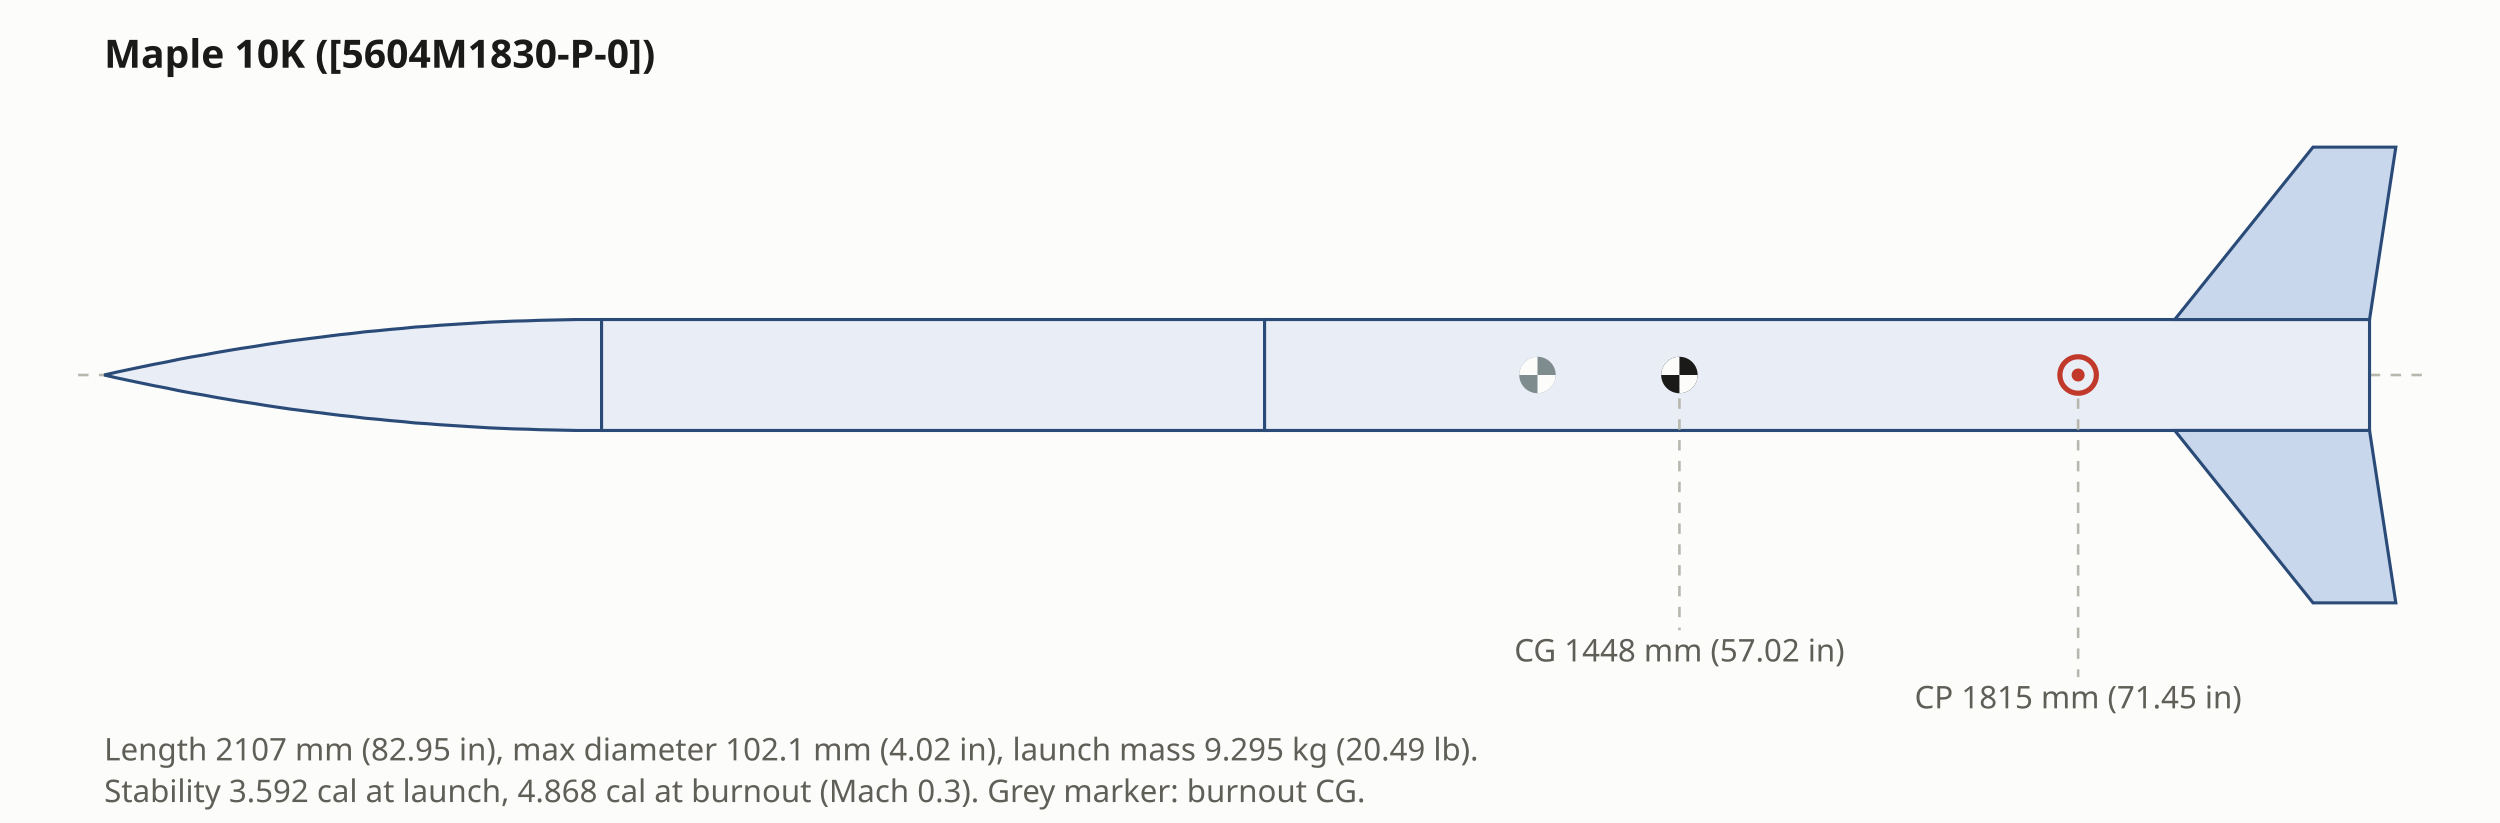
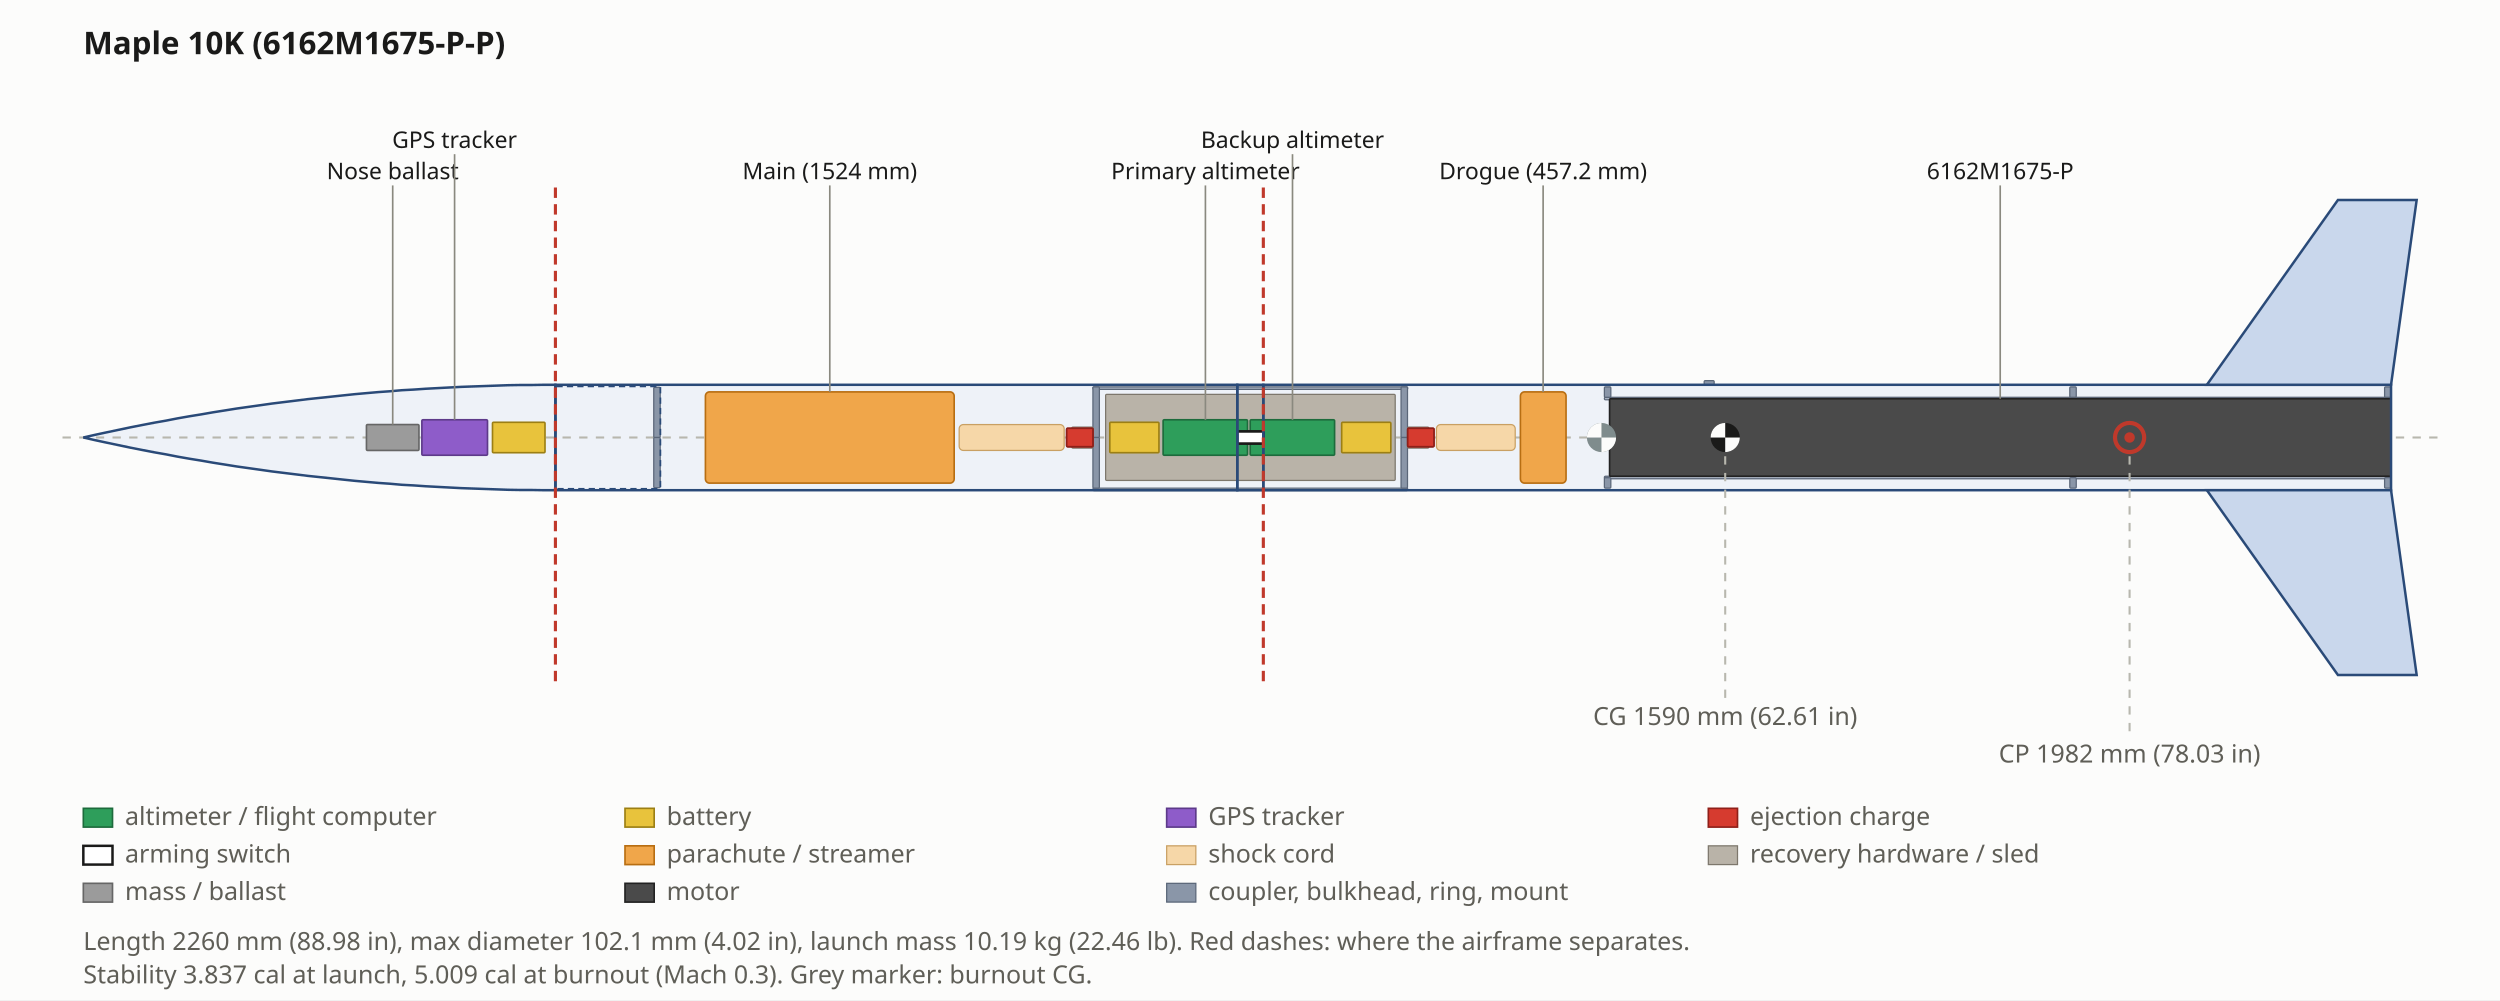
- <svg xmlns="http://www.w3.org/2000/svg" viewBox="0 0 960 316" width="960" height="316" role="img" aria-label="Maple 10K ([5604M1830-P-0])">
-   <style>.bg{fill:#fcfcfb}.body{fill:#e9eef6;stroke:#2a4a78;stroke-width:1.2}.fin{fill:#c9d7ec;stroke:#2a4a78;stroke-width:1.2}.axis{stroke:#b8b7ae;stroke-width:1;stroke-dasharray:4 4}.t1{fill:#1a1a19;font:600 15px system-ui,sans-serif}.t2{fill:#5f5e57;font:12px system-ui,sans-serif}.cg{fill:#1a1a19}.cp{fill:#c0392b}.cgb{fill:#7f8c8d}@media (prefers-color-scheme: dark){.bg{fill:#1a1a19}.body{fill:#24344d;stroke:#9db8e0}.fin{fill:#34496a;stroke:#9db8e0}.t1{fill:#fff}.t2{fill:#c3c2b7}.cg{fill:#fff}.cgb{fill:#aab}.axis{stroke:#5f5e57}}</style>
-   <rect class="bg" width="960" height="316" />
-   <text class="t1" x="40" y="26">Maple 10K ([5604M1830-P-0])</text>
-   <line class="axis" x1="30" x2="930" y1="144.0" y2="144.0" />
-   <polygon class="body" points="40.0,144.0 44.8,142.9 49.5,141.9 54.3,140.9 59.1,139.9 63.9,139.0 68.6,138.0 73.4,137.1 78.2,136.3 83.0,135.4 87.7,134.6 92.5,133.8 97.3,133.1 102.1,132.3 106.8,131.6 111.6,130.9 116.4,130.3 121.2,129.7 125.9,129.1 130.7,128.5 135.5,128.0 140.3,127.4 145.0,127.0 149.8,126.5 154.6,126.1 159.3,125.6 164.1,125.3 168.9,124.9 173.7,124.6 178.4,124.3 183.2,124.0 188.0,123.7 192.8,123.5 197.5,123.3 202.3,123.2 207.1,123.0 211.9,122.9 216.6,122.8 221.4,122.7 226.2,122.7 231.0,122.7 231.0,165.3 226.2,165.3 221.4,165.3 216.6,165.2 211.9,165.1 207.1,165.0 202.3,164.8 197.5,164.7 192.8,164.5 188.0,164.3 183.2,164.0 178.4,163.7 173.7,163.4 168.9,163.1 164.1,162.7 159.3,162.4 154.6,161.9 149.8,161.5 145.0,161.0 140.3,160.6 135.5,160.0 130.7,159.5 125.9,158.9 121.2,158.3 116.4,157.7 111.6,157.1 106.8,156.4 102.1,155.7 97.3,154.9 92.5,154.2 87.7,153.4 83.0,152.6 78.2,151.7 73.4,150.9 68.6,150.0 63.9,149.0 59.1,148.1 54.3,147.1 49.5,146.1 44.8,145.1 40.0,144.0" />
-   <polygon class="body" points="231.0,122.7 237.3,122.7 243.7,122.7 250.1,122.7 256.4,122.7 262.8,122.7 269.1,122.7 275.5,122.7 281.9,122.7 288.2,122.7 294.6,122.7 301.0,122.7 307.3,122.7 313.7,122.7 320.1,122.7 326.4,122.7 332.8,122.7 339.2,122.7 345.5,122.7 351.9,122.7 358.3,122.7 364.6,122.7 371.0,122.7 377.4,122.7 383.7,122.7 390.1,122.7 396.4,122.7 402.8,122.7 409.2,122.7 415.5,122.7 421.9,122.7 428.3,122.7 434.6,122.7 441.0,122.7 447.4,122.7 453.7,122.7 460.1,122.7 466.5,122.7 472.8,122.7 479.2,122.7 485.6,122.7 485.6,165.3 479.2,165.3 472.8,165.3 466.5,165.3 460.1,165.3 453.7,165.3 447.4,165.3 441.0,165.3 434.6,165.3 428.3,165.3 421.9,165.3 415.5,165.3 409.2,165.3 402.8,165.3 396.4,165.3 390.1,165.3 383.7,165.3 377.4,165.3 371.0,165.3 364.6,165.3 358.3,165.3 351.9,165.3 345.5,165.3 339.2,165.3 332.8,165.3 326.4,165.3 320.1,165.3 313.7,165.3 307.3,165.3 301.0,165.3 294.6,165.3 288.2,165.3 281.9,165.3 275.5,165.3 269.1,165.3 262.8,165.3 256.4,165.3 250.1,165.3 243.7,165.3 237.3,165.3 231.0,165.3" />
-   <polygon class="body" points="485.6,122.7 496.2,122.7 506.8,122.7 517.4,122.7 528.0,122.7 538.6,122.7 549.2,122.7 559.8,122.7 570.4,122.7 581.0,122.7 591.6,122.7 602.3,122.7 612.9,122.7 623.5,122.7 634.1,122.7 644.7,122.7 655.3,122.7 665.9,122.7 676.5,122.7 687.1,122.7 697.7,122.7 708.3,122.7 719.0,122.7 729.6,122.7 740.2,122.7 750.8,122.7 761.4,122.7 772.0,122.7 782.6,122.7 793.2,122.7 803.8,122.7 814.4,122.7 825.0,122.7 835.6,122.7 846.3,122.7 856.9,122.7 867.5,122.7 878.1,122.7 888.7,122.7 899.3,122.7 909.9,122.7 909.9,165.3 899.3,165.3 888.7,165.3 878.1,165.3 867.5,165.3 856.9,165.3 846.3,165.3 835.6,165.3 825.0,165.3 814.4,165.3 803.8,165.3 793.2,165.3 782.6,165.3 772.0,165.3 761.4,165.3 750.8,165.3 740.2,165.3 729.6,165.3 719.0,165.3 708.3,165.3 697.7,165.3 687.1,165.3 676.5,165.3 665.9,165.3 655.3,165.3 644.7,165.3 634.1,165.3 623.5,165.3 612.9,165.3 602.3,165.3 591.6,165.3 581.0,165.3 570.4,165.3 559.8,165.3 549.2,165.3 538.6,165.3 528.0,165.3 517.4,165.3 506.8,165.3 496.2,165.3 485.6,165.3" />
-   <polygon class="fin" points="835.1,122.7 888.2,56.5 920.0,56.5 909.9,122.7" />
-   <polygon class="fin" points="835.1,165.3 888.2,231.5 920.0,231.5 909.9,165.3" />
-   <circle class="cg" cx="644.9" cy="144.0" r="7" />
-   <path d="M644.9 144.0 h7 a7 7 0 0 1 -7 7 z M644.9 144.0 h-7 a7 7 0 0 1 7 -7 z" fill="#fcfcfb" />
-   <line class="axis" x1="644.9" x2="644.9" y1="153.0" y2="242.0" />
-   <text class="t2" x="644.9" y="254.0" text-anchor="middle">CG 1448 mm (57.02 in)</text>
-   <circle class="cgb" cx="590.4" cy="144.0" r="7" />
-   <path d="M590.4 144.0 h7 a7 7 0 0 1 -7 7 z M590.4 144.0 h-7 a7 7 0 0 1 7 -7 z" fill="#fcfcfb" />
-   <circle cx="798.0" cy="144.0" r="7" fill="none" stroke="#c0392b" stroke-width="2" />
-   <circle class="cp" cx="798.0" cy="144.0" r="2.5" />
-   <line class="axis" x1="798.0" x2="798.0" y1="153.0" y2="260.0" />
-   <text class="t2" x="798.0" y="272.0" text-anchor="middle">CP 1815 mm (71.45 in)</text>
-   <text class="t2" x="40" y="292">Length 2107 mm (82.95 in), max diameter 102.1 mm (4.02 in), launch mass 9.295 kg (20.49 lb).</text>
-   <text class="t2" x="40" y="308">Stability 3.592 cal at launch, 4.868 cal at burnout (Mach 0.3). Grey marker: burnout CG.</text>
+ <svg xmlns="http://www.w3.org/2000/svg" viewBox="0 0 1200 480" width="1200" height="480" role="img" aria-label="Maple 10K (6162M1675-P-P)">
+   <style>.bg{fill:#fcfcfb}.bodyfill{fill:#eef2f8;stroke:none}.body{fill:none;stroke:#2a4a78;stroke-width:1.2}.fin{fill:#c9d7ec;stroke:#2a4a78;stroke-width:1.2}.axis{stroke:#b8b7ae;stroke-width:1;stroke-dasharray:4 4}.t1{fill:#1a1a19;font:600 15px system-ui,sans-serif}.t2{fill:#5f5e57;font:12px system-ui,sans-serif}.t3{fill:#1a1a19;font:11px system-ui,sans-serif}.lead{stroke:#8a897f;stroke-width:.8}.sep{stroke:#c0392b;stroke-width:1.5;stroke-dasharray:5 3}.cg{fill:#1a1a19}.cp{fill:#c0392b}.cgb{fill:#7f8c8d}.struct{fill:#8a96a8;stroke:#5a6678;stroke-width:.6}.tube{fill:#aab4c3;stroke:#5a6678;stroke-width:.6}.shoulder{fill:none;stroke:#2a4a78;stroke-width:.8;stroke-dasharray:3 2}.chute{fill:#f0a64a;stroke:#b86e12;stroke-width:.8}.cord{fill:#f6d7a8;stroke:#c9a063;stroke-width:.6}.elec{fill:#2e9e5b;stroke:#1d6b3c;stroke-width:.8}.batt{fill:#e8c33c;stroke:#9c7f14;stroke-width:.8}.track{fill:#8e5cc9;stroke:#5d3a8a;stroke-width:.8}.charge{fill:#d63b2f;stroke:#8f2019;stroke-width:.8}.hw{fill:#b9b3a8;stroke:#7d776c;stroke-width:.6}.payload{fill:#4aa3c9;stroke:#2a6f8c;stroke-width:.8}.mass{fill:#9b9b9b;stroke:#666;stroke-width:.8}.switch{fill:#ffffff;stroke:#1a1a19;stroke-width:1.2}.motor{fill:#4a4a4a;stroke:#222;stroke-width:.8}@media (prefers-color-scheme: dark){.bg{fill:#1a1a19}.bodyfill{fill:#22324a}.body{stroke:#9db8e0}.fin{fill:#34496a;stroke:#9db8e0}.t1{fill:#fff}.t2{fill:#c3c2b7}.t3{fill:#eee}.cg{fill:#fff}.cgb{fill:#aab}.axis{stroke:#5f5e57}.lead{stroke:#77766c}.shoulder{stroke:#9db8e0}.motor{fill:#777;stroke:#bbb}}</style>
+   <rect class="bg" width="1200" height="480" />
+   <text class="t1" x="40" y="26">Maple 10K (6162M1675-P-P)</text>
+   <polygon class="bodyfill" points="40.0,210.0 45.7,208.7 51.3,207.5 57.0,206.3 62.7,205.1 68.3,204.0 74.0,202.9 79.7,201.9 85.3,200.8 91.0,199.8 96.6,198.9 102.3,197.9 108.0,197.0 113.6,196.1 119.3,195.3 125.0,194.5 130.6,193.7 136.3,193.0 142.0,192.3 147.6,191.6 153.3,191.0 159.0,190.4 164.6,189.8 170.3,189.2 175.9,188.7 181.6,188.2 187.3,187.8 192.9,187.3 198.6,187.0 204.3,186.6 209.9,186.3 215.6,186.0 221.3,185.7 226.9,185.5 232.6,185.3 238.3,185.1 243.9,184.9 249.6,184.8 255.2,184.8 260.9,184.7 266.6,184.7 266.6,235.3 260.9,235.3 255.2,235.2 249.6,235.2 243.9,235.1 238.3,234.9 232.6,234.7 226.9,234.5 221.3,234.3 215.6,234.0 209.9,233.7 204.3,233.4 198.6,233.0 192.9,232.7 187.3,232.2 181.6,231.8 175.9,231.3 170.3,230.8 164.6,230.2 159.0,229.6 153.3,229.0 147.6,228.4 142.0,227.7 136.3,227.0 130.6,226.3 125.0,225.5 119.3,224.7 113.6,223.9 108.0,223.0 102.3,222.1 96.6,221.1 91.0,220.2 85.3,219.2 79.7,218.1 74.0,217.1 68.3,216.0 62.7,214.9 57.0,213.7 51.3,212.5 45.7,211.3 40.0,210.0" />
+   <polygon class="bodyfill" points="266.6,184.7 274.8,184.7 282.9,184.7 291.1,184.7 299.3,184.7 307.5,184.7 315.7,184.7 323.8,184.7 332.0,184.7 340.2,184.7 348.4,184.7 356.6,184.7 364.8,184.7 372.9,184.7 381.1,184.7 389.3,184.7 397.5,184.7 405.7,184.7 413.8,184.7 422.0,184.7 430.2,184.7 438.4,184.7 446.6,184.7 454.8,184.7 462.9,184.7 471.1,184.7 479.3,184.7 487.5,184.7 495.7,184.7 503.8,184.7 512.0,184.7 520.2,184.7 528.4,184.7 536.6,184.7 544.8,184.7 552.9,184.7 561.1,184.7 569.3,184.7 577.5,184.7 585.7,184.7 593.9,184.7 593.9,235.3 585.7,235.3 577.5,235.3 569.3,235.3 561.1,235.3 552.9,235.3 544.8,235.3 536.6,235.3 528.4,235.3 520.2,235.3 512.0,235.3 503.8,235.3 495.7,235.3 487.5,235.3 479.3,235.3 471.1,235.3 462.9,235.3 454.8,235.3 446.6,235.3 438.4,235.3 430.2,235.3 422.0,235.3 413.8,235.3 405.7,235.3 397.5,235.3 389.3,235.3 381.1,235.3 372.9,235.3 364.8,235.3 356.6,235.3 348.4,235.3 340.2,235.3 332.0,235.3 323.8,235.3 315.7,235.3 307.5,235.3 299.3,235.3 291.1,235.3 282.9,235.3 274.8,235.3 266.6,235.3" />
+   <polygon class="bodyfill" points="593.9,184.7 594.2,184.7 594.5,184.7 594.8,184.7 595.1,184.7 595.4,184.7 595.7,184.7 596.1,184.7 596.4,184.7 596.7,184.7 597.0,184.7 597.3,184.7 597.6,184.7 597.9,184.7 598.3,184.7 598.6,184.7 598.9,184.7 599.2,184.7 599.5,184.7 599.8,184.7 600.1,184.7 600.5,184.7 600.8,184.7 601.1,184.7 601.4,184.7 601.7,184.7 602.0,184.7 602.3,184.7 602.7,184.7 603.0,184.7 603.3,184.7 603.6,184.7 603.9,184.7 604.2,184.7 604.5,184.7 604.9,184.7 605.2,184.7 605.5,184.7 605.8,184.7 606.1,184.7 606.4,184.7 606.4,235.3 606.1,235.3 605.8,235.3 605.5,235.3 605.2,235.3 604.9,235.3 604.5,235.3 604.2,235.3 603.9,235.3 603.6,235.3 603.3,235.3 603.0,235.3 602.7,235.3 602.3,235.3 602.0,235.3 601.7,235.3 601.4,235.3 601.1,235.3 600.8,235.3 600.5,235.3 600.1,235.3 599.8,235.3 599.5,235.3 599.2,235.3 598.9,235.3 598.6,235.3 598.3,235.3 597.9,235.3 597.6,235.3 597.3,235.3 597.0,235.3 596.7,235.3 596.4,235.3 596.1,235.3 595.7,235.3 595.4,235.3 595.1,235.3 594.8,235.3 594.5,235.3 594.2,235.3 593.9,235.3" />
+   <polygon class="bodyfill" points="606.4,184.7 620.0,184.7 633.5,184.7 647.0,184.7 660.6,184.7 674.1,184.7 687.6,184.7 701.2,184.7 714.7,184.7 728.2,184.7 741.8,184.7 755.3,184.7 768.8,184.7 782.3,184.7 795.9,184.7 809.4,184.7 822.9,184.7 836.5,184.7 850.0,184.7 863.5,184.7 877.1,184.7 890.6,184.7 904.1,184.7 917.7,184.7 931.2,184.7 944.7,184.7 958.3,184.7 971.8,184.7 985.3,184.7 998.9,184.7 1012.4,184.7 1025.9,184.7 1039.4,184.7 1053.0,184.7 1066.5,184.7 1080.0,184.7 1093.6,184.7 1107.1,184.7 1120.6,184.7 1134.2,184.7 1147.7,184.7 1147.7,235.3 1134.2,235.3 1120.6,235.3 1107.1,235.3 1093.6,235.3 1080.0,235.3 1066.5,235.3 1053.0,235.3 1039.4,235.3 1025.9,235.3 1012.4,235.3 998.9,235.3 985.3,235.3 971.8,235.3 958.3,235.3 944.7,235.3 931.2,235.3 917.7,235.3 904.1,235.3 890.6,235.3 877.1,235.3 863.5,235.3 850.0,235.3 836.5,235.3 822.9,235.3 809.4,235.3 795.9,235.3 782.3,235.3 768.8,235.3 755.3,235.3 741.8,235.3 728.2,235.3 714.7,235.3 701.2,235.3 687.6,235.3 674.1,235.3 660.6,235.3 647.0,235.3 633.5,235.3 620.0,235.3 606.4,235.3" />
+   <line class="axis" x1="30" x2="1170" y1="210.0" y2="210.0" />
+   <rect class="tube" x="524.6" y="185.7" width="151.1" height="1.2" rx="0.5" />
+   <rect class="tube" x="524.6" y="234.3" width="151.1" height="1.2" rx="0.5" />
+   <rect class="tube" x="770.1" y="190.7" width="377.6" height="1.2" rx="0.5" />
+   <rect class="tube" x="770.1" y="228.6" width="377.6" height="1.2" rx="0.5" />
+   <rect class="struct" x="313.8" y="185.9" width="3.1" height="24.1" rx="0.5" />
+   <rect class="struct" x="313.8" y="210.0" width="3.1" height="24.1" rx="0.5" />
+   <rect class="struct" x="1144.6" y="185.7" width="3.1" height="5.0" rx="0.5" />
+   <rect class="struct" x="1144.6" y="229.3" width="3.1" height="5.0" rx="0.5" />
+   <rect class="struct" x="993.5" y="185.7" width="3.1" height="5.0" rx="0.5" />
+   <rect class="struct" x="993.5" y="229.3" width="3.1" height="5.0" rx="0.5" />
+   <rect class="struct" x="770.1" y="185.7" width="3.1" height="5.0" rx="0.5" />
+   <rect class="struct" x="770.1" y="229.3" width="3.1" height="5.0" rx="0.5" />
+   <rect class="struct" x="818.0" y="182.7" width="4.8" height="2.0" rx="0.5" />
+   <rect class="struct" x="1120.1" y="182.7" width="4.8" height="2.0" rx="0.5" />
+   <rect class="struct" x="524.6" y="185.7" width="3.1" height="24.3" rx="0.5" />
+   <rect class="struct" x="524.6" y="210.0" width="3.1" height="24.3" rx="0.5" />
+   <rect class="struct" x="672.5" y="185.7" width="3.1" height="24.3" rx="0.5" />
+   <rect class="struct" x="672.5" y="210.0" width="3.1" height="24.3" rx="0.5" />
+   <rect class="shoulder" x="266.6" y="185.5" width="50.4" height="49.1" rx="0.5" />
+   <rect class="hw" x="530.7" y="189.3" width="139.0" height="41.3" rx="0.5" />
+   <rect class="hw" x="514.5" y="205.0" width="10.1" height="10.1" rx="0.5" />
+   <rect class="hw" x="675.7" y="205.0" width="10.1" height="10.1" rx="0.5" />
+   <rect class="cord" x="460.4" y="203.8" width="50.4" height="12.4" rx="2" />
+   <rect class="cord" x="689.5" y="203.8" width="37.8" height="12.4" rx="2" />
+   <rect class="chute" x="338.6" y="188.1" width="119.4" height="43.8" rx="2" />
+   <rect class="chute" x="729.8" y="188.1" width="21.9" height="43.8" rx="2" />
+   <rect class="motor" x="772.6" y="191.4" width="375.1" height="37.2" rx="0.5" />
+   <rect class="mass" x="175.9" y="203.8" width="25.2" height="12.4" rx="0.5" />
+   <rect class="batt" x="236.4" y="202.7" width="25.2" height="14.6" rx="0.5" />
+   <rect class="batt" x="532.7" y="202.7" width="23.6" height="14.6" rx="0.5" />
+   <rect class="batt" x="644.0" y="202.7" width="23.6" height="14.6" rx="0.5" />
+   <rect class="elec" x="558.3" y="201.5" width="40.5" height="17.0" rx="0.5" />
+   <rect class="elec" x="600.1" y="201.5" width="40.5" height="17.0" rx="0.5" />
+   <rect class="track" x="202.5" y="201.5" width="31.5" height="17.0" rx="0.5" />
+   <rect class="charge" x="512.0" y="205.6" width="12.6" height="8.8" rx="0.5" />
+   <rect class="charge" x="512.0" y="205.6" width="12.6" height="8.8" rx="0.5" />
+   <rect class="charge" x="675.7" y="205.6" width="12.6" height="8.8" rx="0.5" />
+   <rect class="charge" x="675.7" y="205.6" width="12.6" height="8.8" rx="0.5" />
+   <rect class="switch" x="593.9" y="207.1" width="12.6" height="5.8" rx="0.5" />
+   <rect class="switch" x="593.9" y="207.1" width="12.6" height="5.8" rx="0.5" />
+   <polygon class="body" points="40.0,210.0 45.7,208.7 51.3,207.5 57.0,206.3 62.7,205.1 68.3,204.0 74.0,202.9 79.7,201.9 85.3,200.8 91.0,199.8 96.6,198.9 102.3,197.9 108.0,197.0 113.6,196.1 119.3,195.3 125.0,194.5 130.6,193.7 136.3,193.0 142.0,192.3 147.6,191.6 153.3,191.0 159.0,190.4 164.6,189.8 170.3,189.2 175.9,188.7 181.6,188.2 187.3,187.8 192.9,187.3 198.6,187.0 204.3,186.6 209.9,186.3 215.6,186.0 221.3,185.7 226.9,185.5 232.6,185.3 238.3,185.1 243.9,184.9 249.6,184.8 255.2,184.8 260.9,184.7 266.6,184.7 266.6,235.3 260.9,235.3 255.2,235.2 249.6,235.2 243.9,235.1 238.3,234.9 232.6,234.7 226.9,234.5 221.3,234.3 215.6,234.0 209.9,233.7 204.3,233.4 198.6,233.0 192.9,232.7 187.3,232.2 181.6,231.8 175.9,231.3 170.3,230.8 164.6,230.2 159.0,229.6 153.3,229.0 147.6,228.4 142.0,227.7 136.3,227.0 130.6,226.3 125.0,225.5 119.3,224.7 113.6,223.9 108.0,223.0 102.3,222.1 96.6,221.1 91.0,220.2 85.3,219.2 79.7,218.1 74.0,217.1 68.3,216.0 62.7,214.9 57.0,213.7 51.3,212.5 45.7,211.3 40.0,210.0" />
+   <polygon class="body" points="266.6,184.7 274.8,184.7 282.9,184.7 291.1,184.7 299.3,184.7 307.5,184.7 315.7,184.7 323.8,184.7 332.0,184.7 340.2,184.7 348.4,184.7 356.6,184.7 364.8,184.7 372.9,184.7 381.1,184.7 389.3,184.7 397.5,184.7 405.7,184.7 413.8,184.7 422.0,184.7 430.2,184.7 438.4,184.7 446.6,184.7 454.8,184.7 462.9,184.7 471.1,184.7 479.3,184.7 487.5,184.7 495.7,184.7 503.8,184.7 512.0,184.7 520.2,184.7 528.4,184.7 536.6,184.7 544.8,184.7 552.9,184.7 561.1,184.7 569.3,184.7 577.5,184.7 585.7,184.7 593.9,184.7 593.9,235.3 585.7,235.3 577.5,235.3 569.3,235.3 561.1,235.3 552.9,235.3 544.8,235.3 536.6,235.3 528.4,235.3 520.2,235.3 512.0,235.3 503.8,235.3 495.7,235.3 487.5,235.3 479.3,235.3 471.1,235.3 462.9,235.3 454.8,235.3 446.6,235.3 438.4,235.3 430.2,235.3 422.0,235.3 413.8,235.3 405.7,235.3 397.5,235.3 389.3,235.3 381.1,235.3 372.9,235.3 364.8,235.3 356.6,235.3 348.4,235.3 340.2,235.3 332.0,235.3 323.8,235.3 315.7,235.3 307.5,235.3 299.3,235.3 291.1,235.3 282.9,235.3 274.8,235.3 266.6,235.3" />
+   <polygon class="body" points="593.9,184.7 594.2,184.7 594.5,184.7 594.8,184.7 595.1,184.7 595.4,184.7 595.7,184.7 596.1,184.7 596.4,184.7 596.7,184.7 597.0,184.7 597.3,184.7 597.6,184.7 597.9,184.7 598.3,184.7 598.6,184.7 598.9,184.7 599.2,184.7 599.5,184.7 599.8,184.7 600.1,184.7 600.5,184.7 600.8,184.7 601.1,184.7 601.4,184.7 601.7,184.7 602.0,184.7 602.3,184.7 602.7,184.7 603.0,184.7 603.3,184.7 603.6,184.7 603.9,184.7 604.2,184.7 604.5,184.7 604.9,184.7 605.2,184.7 605.5,184.7 605.8,184.7 606.1,184.7 606.4,184.7 606.4,235.3 606.1,235.3 605.8,235.3 605.5,235.3 605.2,235.3 604.9,235.3 604.5,235.3 604.2,235.3 603.9,235.3 603.6,235.3 603.3,235.3 603.0,235.3 602.7,235.3 602.3,235.3 602.0,235.3 601.7,235.3 601.4,235.3 601.1,235.3 600.8,235.3 600.5,235.3 600.1,235.3 599.8,235.3 599.5,235.3 599.2,235.3 598.9,235.3 598.6,235.3 598.3,235.3 597.9,235.3 597.6,235.3 597.3,235.3 597.0,235.3 596.7,235.3 596.4,235.3 596.1,235.3 595.7,235.3 595.4,235.3 595.1,235.3 594.8,235.3 594.5,235.3 594.2,235.3 593.9,235.3" />
+   <polygon class="body" points="606.4,184.7 620.0,184.7 633.5,184.7 647.0,184.7 660.6,184.7 674.1,184.7 687.6,184.7 701.2,184.7 714.7,184.7 728.2,184.7 741.8,184.7 755.3,184.7 768.8,184.7 782.3,184.7 795.9,184.7 809.4,184.7 822.9,184.7 836.5,184.7 850.0,184.7 863.5,184.7 877.1,184.7 890.6,184.7 904.1,184.7 917.7,184.7 931.2,184.7 944.7,184.7 958.3,184.7 971.8,184.7 985.3,184.7 998.9,184.7 1012.4,184.7 1025.9,184.7 1039.4,184.7 1053.0,184.7 1066.5,184.7 1080.0,184.7 1093.6,184.7 1107.1,184.7 1120.6,184.7 1134.2,184.7 1147.7,184.7 1147.7,235.3 1134.2,235.3 1120.6,235.3 1107.1,235.3 1093.6,235.3 1080.0,235.3 1066.5,235.3 1053.0,235.3 1039.4,235.3 1025.9,235.3 1012.4,235.3 998.9,235.3 985.3,235.3 971.8,235.3 958.3,235.3 944.7,235.3 931.2,235.3 917.7,235.3 904.1,235.3 890.6,235.3 877.1,235.3 863.5,235.3 850.0,235.3 836.5,235.3 822.9,235.3 809.4,235.3 795.9,235.3 782.3,235.3 768.8,235.3 755.3,235.3 741.8,235.3 728.2,235.3 714.7,235.3 701.2,235.3 687.6,235.3 674.1,235.3 660.6,235.3 647.0,235.3 633.5,235.3 620.0,235.3 606.4,235.3" />
+   <polygon class="fin" points="1059.3,184.7 1122.2,96.0 1160.0,96.0 1147.7,184.7" />
+   <polygon class="fin" points="1059.3,235.3 1122.2,324.0 1160.0,324.0 1147.7,235.3" />
+   <line class="sep" x1="266.6" x2="266.6" y1="90.0" y2="330.0" />
+   <line class="sep" x1="606.4" x2="606.4" y1="90.0" y2="330.0" />
+   <line class="lead" x1="188.5" x2="188.5" y1="89.0" y2="203.8" />
+   <text class="t3" x="188.5" y="86.0" text-anchor="middle">Nose ballast</text>
+   <line class="lead" x1="218.2" x2="218.2" y1="74.0" y2="201.5" />
+   <text class="t3" x="218.2" y="71.0" text-anchor="middle">GPS tracker</text>
+   <line class="lead" x1="398.3" x2="398.3" y1="89.0" y2="188.1" />
+   <text class="t3" x="398.3" y="86.0" text-anchor="middle">Main (1524 mm)</text>
+   <line class="lead" x1="578.6" x2="578.6" y1="89.0" y2="201.5" />
+   <text class="t3" x="578.6" y="86.0" text-anchor="middle">Primary altimeter</text>
+   <line class="lead" x1="620.4" x2="620.4" y1="74.0" y2="201.5" />
+   <text class="t3" x="620.4" y="71.0" text-anchor="middle">Backup altimeter</text>
+   <line class="lead" x1="740.7" x2="740.7" y1="89.0" y2="188.1" />
+   <text class="t3" x="740.7" y="86.0" text-anchor="middle">Drogue (457.2 mm)</text>
+   <line class="lead" x1="960.1" x2="960.1" y1="89.0" y2="191.4" />
+   <text class="t3" x="960.1" y="86.0" text-anchor="middle">6162M1675-P</text>
+   <circle class="cg" cx="828.1" cy="210.0" r="7" />
+   <path d="M828.1 210.0 h7 a7 7 0 0 1 -7 7 z M828.1 210.0 h-7 a7 7 0 0 1 7 -7 z" fill="#fcfcfb" />
+   <line class="axis" x1="828.1" x2="828.1" y1="219.0" y2="336.0" />
+   <text class="t2" x="828.1" y="348.0" text-anchor="middle">CG 1590 mm (62.61 in)</text>
+   <circle class="cgb" cx="768.7" cy="210.0" r="7" />
+   <path d="M768.7 210.0 h7 a7 7 0 0 1 -7 7 z M768.7 210.0 h-7 a7 7 0 0 1 7 -7 z" fill="#fcfcfb" />
+   <circle cx="1022.2" cy="210.0" r="7" fill="none" stroke="#c0392b" stroke-width="2" />
+   <circle class="cp" cx="1022.2" cy="210.0" r="2.5" />
+   <line class="axis" x1="1022.2" x2="1022.2" y1="219.0" y2="354.0" />
+   <text class="t2" x="1022.2" y="366.0" text-anchor="middle">CP 1982 mm (78.03 in)</text>
+   <rect class="elec" x="40" y="388" width="14" height="9" />
+   <text class="t2" x="60" y="396">altimeter / flight computer</text>
+   <rect class="batt" x="300" y="388" width="14" height="9" />
+   <text class="t2" x="320" y="396">battery</text>
+   <rect class="track" x="560" y="388" width="14" height="9" />
+   <text class="t2" x="580" y="396">GPS tracker</text>
+   <rect class="charge" x="820" y="388" width="14" height="9" />
+   <text class="t2" x="840" y="396">ejection charge</text>
+   <rect class="switch" x="40" y="406" width="14" height="9" />
+   <text class="t2" x="60" y="414">arming switch</text>
+   <rect class="chute" x="300" y="406" width="14" height="9" />
+   <text class="t2" x="320" y="414">parachute / streamer</text>
+   <rect class="cord" x="560" y="406" width="14" height="9" />
+   <text class="t2" x="580" y="414">shock cord</text>
+   <rect class="hw" x="820" y="406" width="14" height="9" />
+   <text class="t2" x="840" y="414">recovery hardware / sled</text>
+   <rect class="mass" x="40" y="424" width="14" height="9" />
+   <text class="t2" x="60" y="432">mass / ballast</text>
+   <rect class="motor" x="300" y="424" width="14" height="9" />
+   <text class="t2" x="320" y="432">motor</text>
+   <rect class="struct" x="560" y="424" width="14" height="9" />
+   <text class="t2" x="580" y="432">coupler, bulkhead, ring, mount</text>
+   <text class="t2" x="40" y="456">Length 2260 mm (88.98 in), max diameter 102.1 mm (4.02 in), launch mass 10.19 kg (22.46 lb). Red dashes: where the airframe separates.</text>
+   <text class="t2" x="40" y="472">Stability 3.837 cal at launch, 5.009 cal at burnout (Mach 0.3). Grey marker: burnout CG.</text>
</svg>
